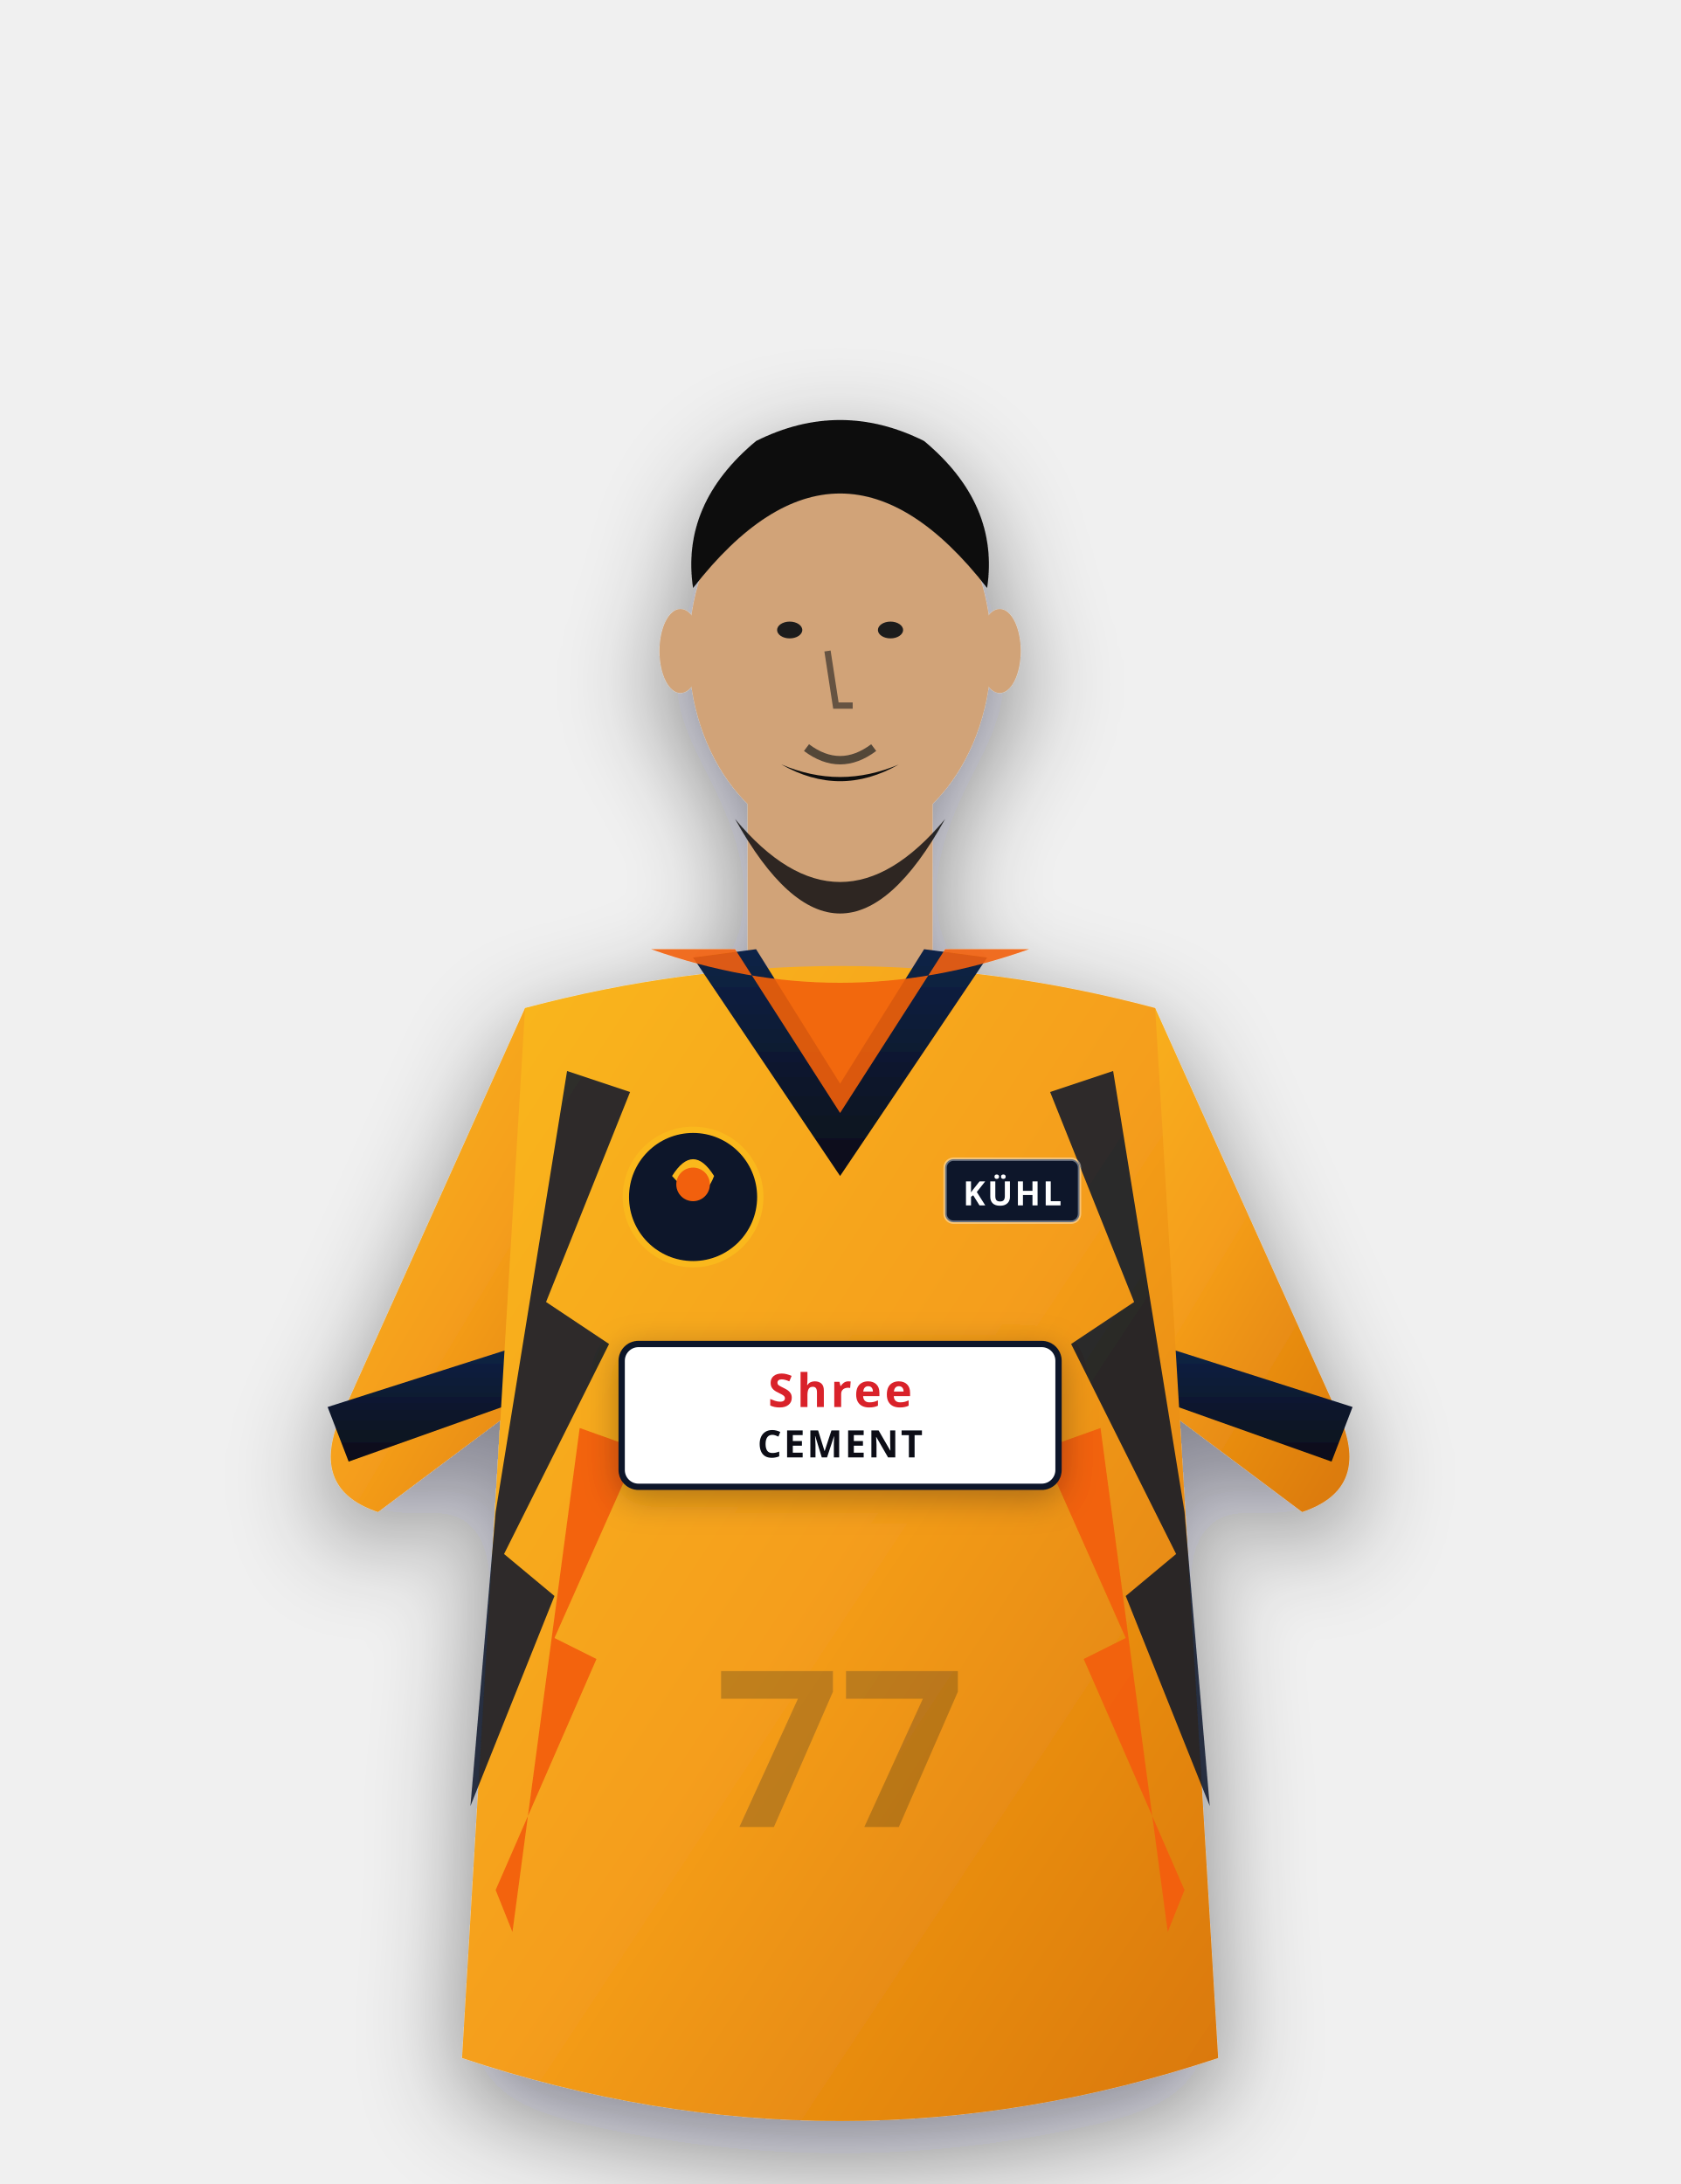
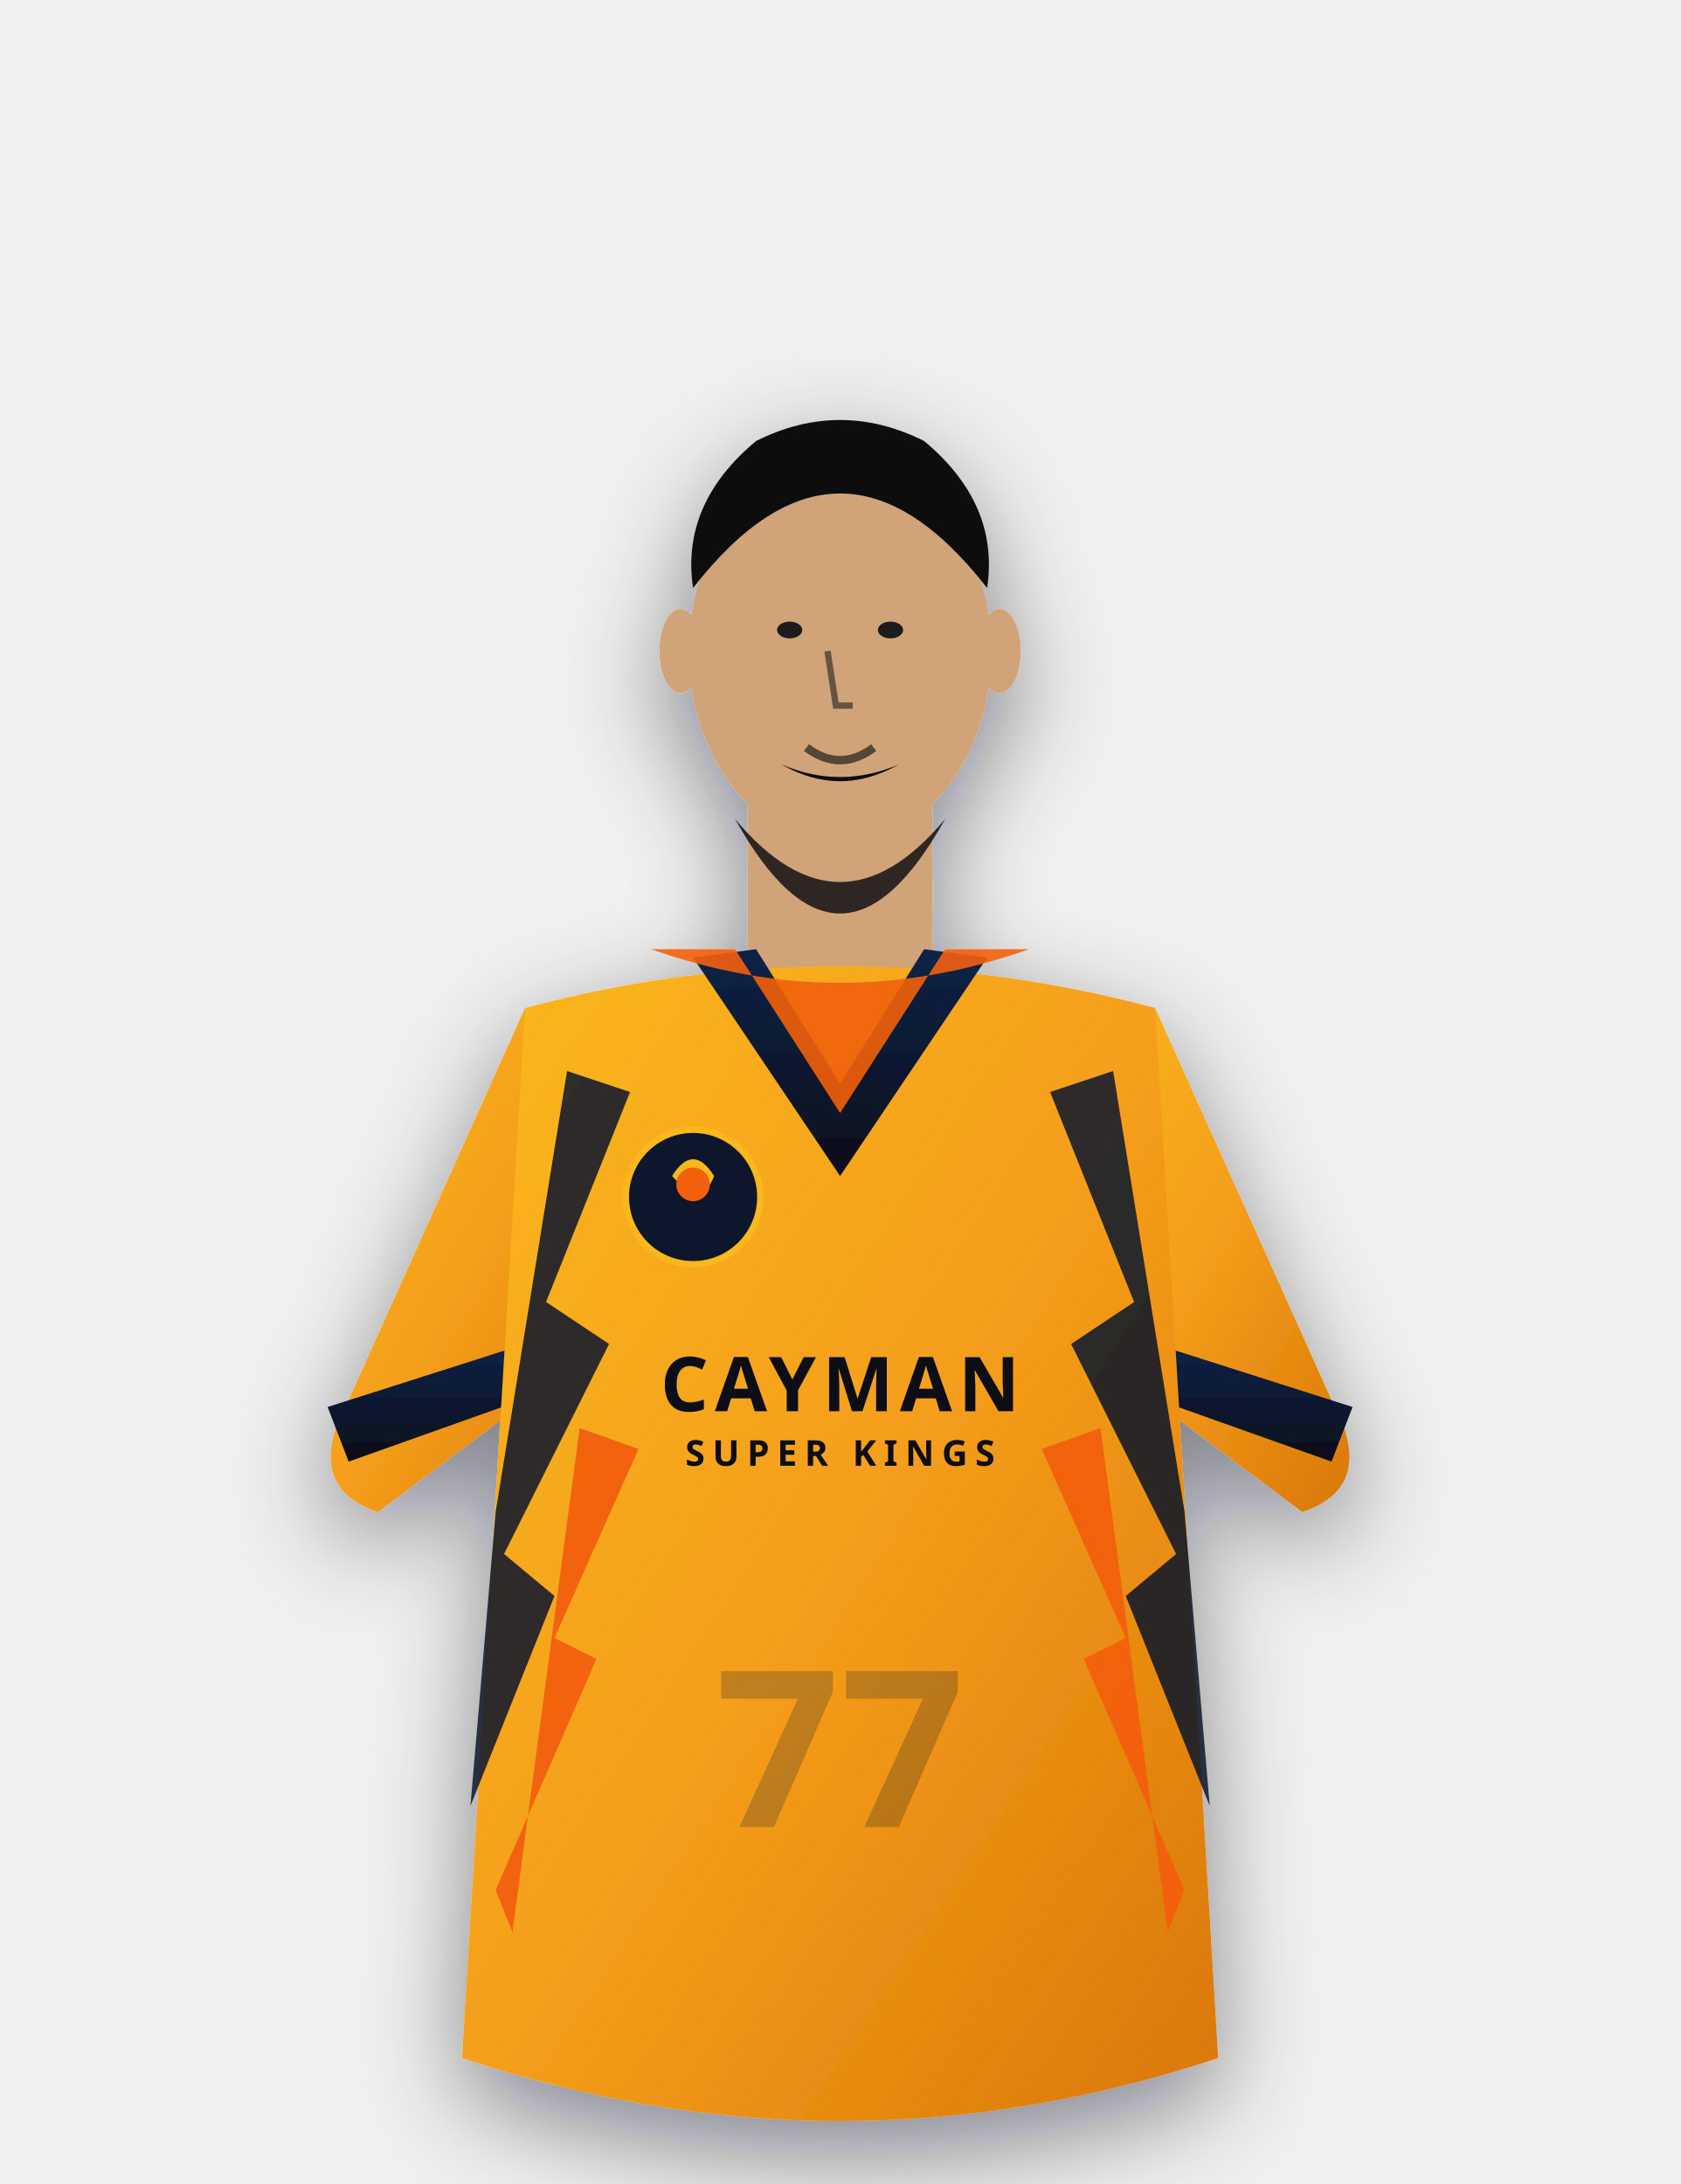
<svg xmlns="http://www.w3.org/2000/svg" viewBox="0 0 400 520" width="100%" height="100%">
  <defs>
    <linearGradient id="jerseyGrad" x1="0%" y1="0%" x2="100%" y2="100%">
      <stop offset="0%" stop-color="#FAB81E" />
      <stop offset="50%" stop-color="#F59E1B" />
      <stop offset="100%" stop-color="#D97706" />
    </linearGradient>
    <linearGradient id="navyGrad" x1="0%" y1="0%" x2="0%" y2="100%">
      <stop offset="0%" stop-color="#112347" />
      <stop offset="100%" stop-color="#080E18" />
    </linearGradient>
    <filter id="glow" x="-20%" y="-20%" width="140%" height="140%">
      <feDropShadow dx="0" dy="8" stdDeviation="12" flood-color="#080E18" flood-opacity="0.45" />
    </filter>
  </defs>
  <g filter="url(#glow)">
    <path d="M178 185 L178 230 Q200 245 222 230 L222 185 Z" fill="#D1A378" />
    <ellipse cx="200" cy="155" rx="36" ry="46" fill="#D1A378" />
    <ellipse cx="162" cy="155" rx="5" ry="10" fill="#D1A378" />
    <ellipse cx="238" cy="155" rx="5" ry="10" fill="#D1A378" />
    <path d="M165 140 Q200 95 235 140 Q238 120 220 105 Q200 95 180 105 Q162 120 165 140 Z" fill="#111111" />
    <ellipse cx="188" cy="150" rx="3" ry="2" fill="#1E1E1E" />
    <ellipse cx="212" cy="150" rx="3" ry="2" fill="#1E1E1E" />
    <path d="M197 155 L199 168 L203 168" stroke="#1E1E1E" stroke-width="1.5" fill="none" opacity="0.6" />
    <path d="M192 178 Q200 184 208 178" stroke="#1E1E1E" stroke-width="2" fill="none" opacity="0.7" />
    <path d="M175 195 Q200 240 225 195 Q200 225 175 195 Z" fill="#111111" opacity="0.85" />
    <path d="M186 182 Q200 188 214 182 Q200 190 186 182 Z" fill="#111111" />
    <path d="M125 240 L80 340 Q75 355 90 360 L130 330 L150 250 Z" fill="url(#jerseyGrad)" />
    <path d="M275 240 L320 340 Q325 355 310 360 L270 330 L250 250 Z" fill="url(#jerseyGrad)" />
    <path d="M78 335 L125 320 L128 332 L83 348 Z" fill="url(#navyGrad)" />
    <path d="M322 335 L275 320 L272 332 L317 348 Z" fill="url(#navyGrad)" />
    <path d="M125 240 Q200 220 275 240 L290 490 Q200 520 110 490 Z" fill="url(#jerseyGrad)" />
    <path d="M165 228 L200 280 L235 228 L220 226 L200 258 L180 226 Z" fill="url(#navyGrad)" />
    <path d="M155 226 L175 226 L200 265 L225 226 L245 226 Q200 242 155 226 Z" fill="#F2600C" opacity="0.9" />
    <path d="M112 430 L132 380 L120 370 L145 320 L130 310 L150 260 L135 255 L118 360 Z" fill="#09152B" opacity="0.85" />
    <path d="M288 430 L268 380 L280 370 L255 320 L270 310 L250 260 L265 255 L282 360 Z" fill="#09152B" opacity="0.85" />
    <path d="M118 450 L142 395 L132 390 L152 345 L138 340 L122 460 Z" fill="#F2600C" opacity="0.95" />
    <path d="M282 450 L258 395 L268 390 L248 345 L262 340 L278 460 Z" fill="#F2600C" opacity="0.95" />
    <circle cx="165" cy="285" r="16" fill="#09152B" stroke="#FAB81E" stroke-width="1.5" />
    <path d="M160 280 Q165 272 170 280 Q167 288 160 280 Z" fill="#FAB81E" />
    <circle cx="165" cy="282" r="4" fill="#F2600C" />
-     <rect x="225" y="276" width="32" height="15" rx="2" fill="#09152B" stroke="rgba(255,255,255,0.4)" stroke-width="0.8" />
-     <text x="241" y="287" font-family="'Montserrat', sans-serif" font-size="8" font-weight="900" fill="#FFFFFF" text-anchor="middle" letter-spacing="0.5">KÜHL</text>
-     <rect x="148" y="320" width="104" height="34" rx="4" fill="#FFFFFF" stroke="#09152B" stroke-width="1.5" filter="drop-shadow(0 2px 4px rgba(0,0,0,0.3))" />
-     <text x="200" y="335" font-family="'Montserrat', sans-serif" font-size="11" font-weight="900" fill="#D9222A" text-anchor="middle" letter-spacing="0.8">Shree</text>
-     <text x="200" y="347" font-family="'Montserrat', sans-serif" font-size="9" font-weight="900" fill="#080E18" text-anchor="middle" letter-spacing="0.5">CEMENT</text>
+     <text x="200" y="336" font-family="'Barlow Condensed', 'Montserrat', Impact, sans-serif" font-size="18" font-weight="900" fill="#080E18" text-anchor="middle" letter-spacing="1.5">CAYMAN</text>
+     <text x="200" y="349" font-family="'Montserrat', sans-serif" font-size="8.5" font-weight="900" fill="#080E18" text-anchor="middle" letter-spacing="1.8">SUPER KINGS</text>
    <text x="200" y="435" font-family="'Bebas Neue', 'Montserrat', Impact, sans-serif" font-size="52" font-weight="900" fill="rgba(9, 21, 43, 0.22)" text-anchor="middle">77</text>
  </g>
</svg>
